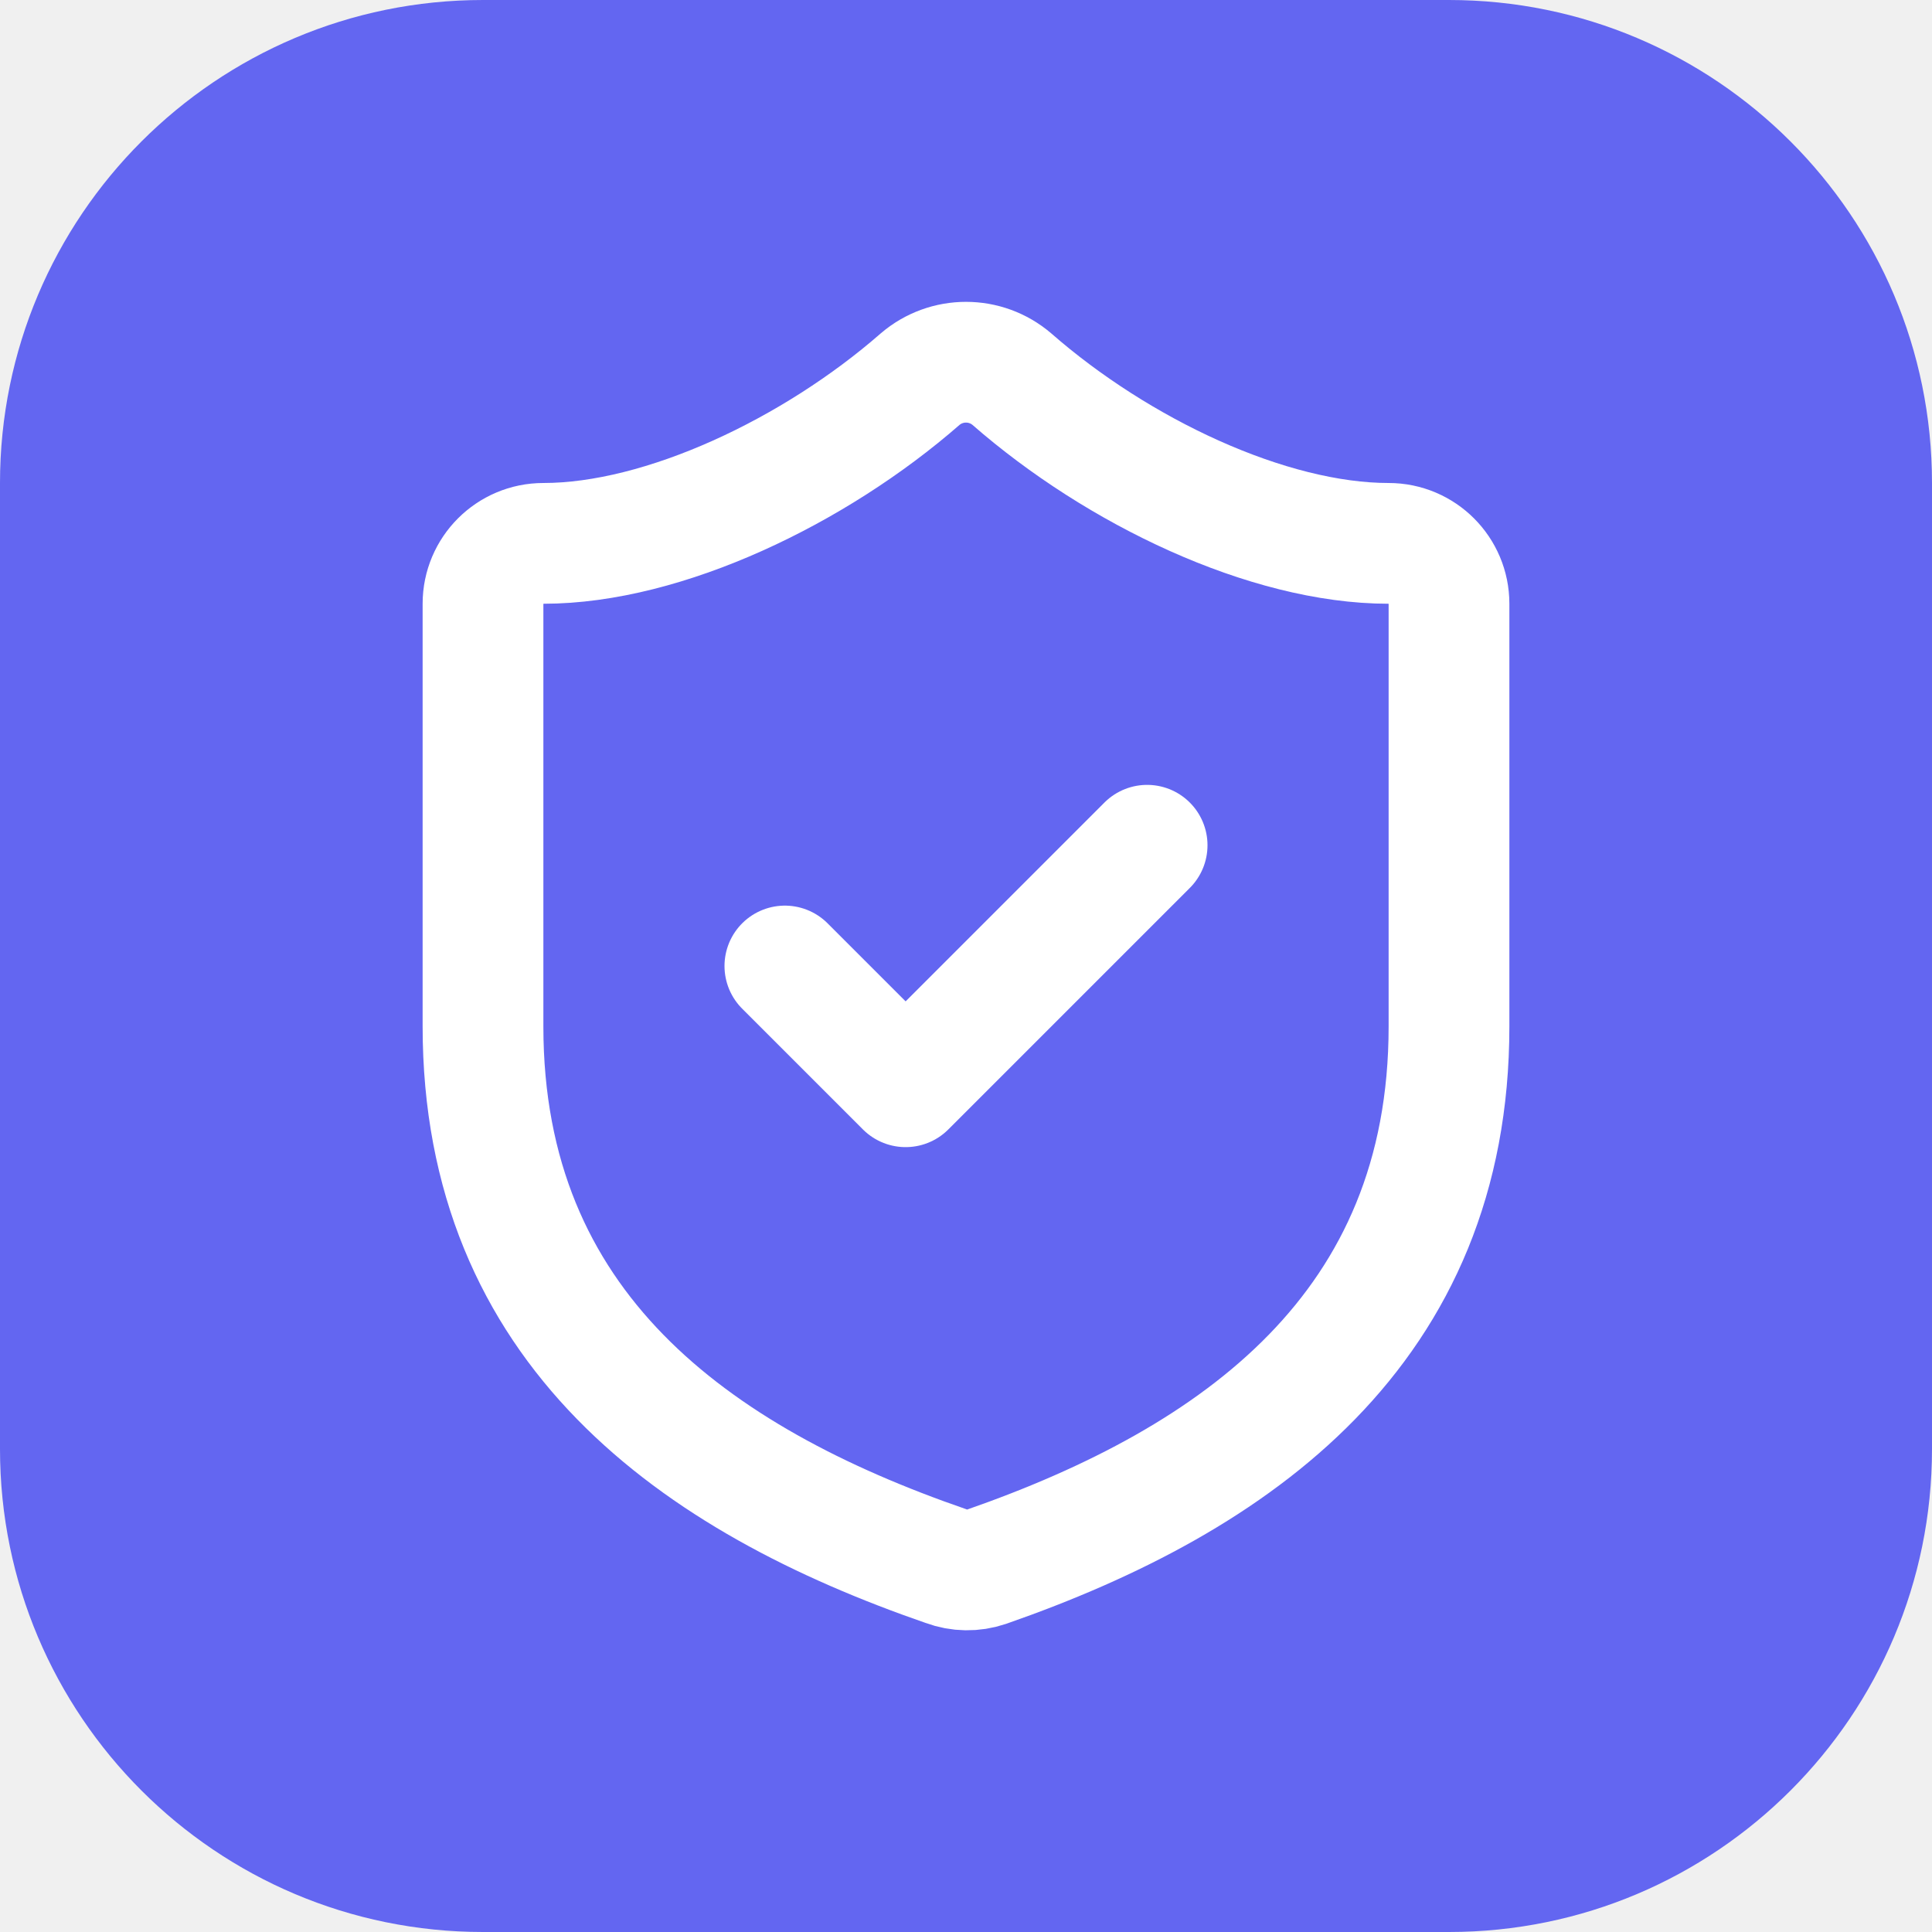
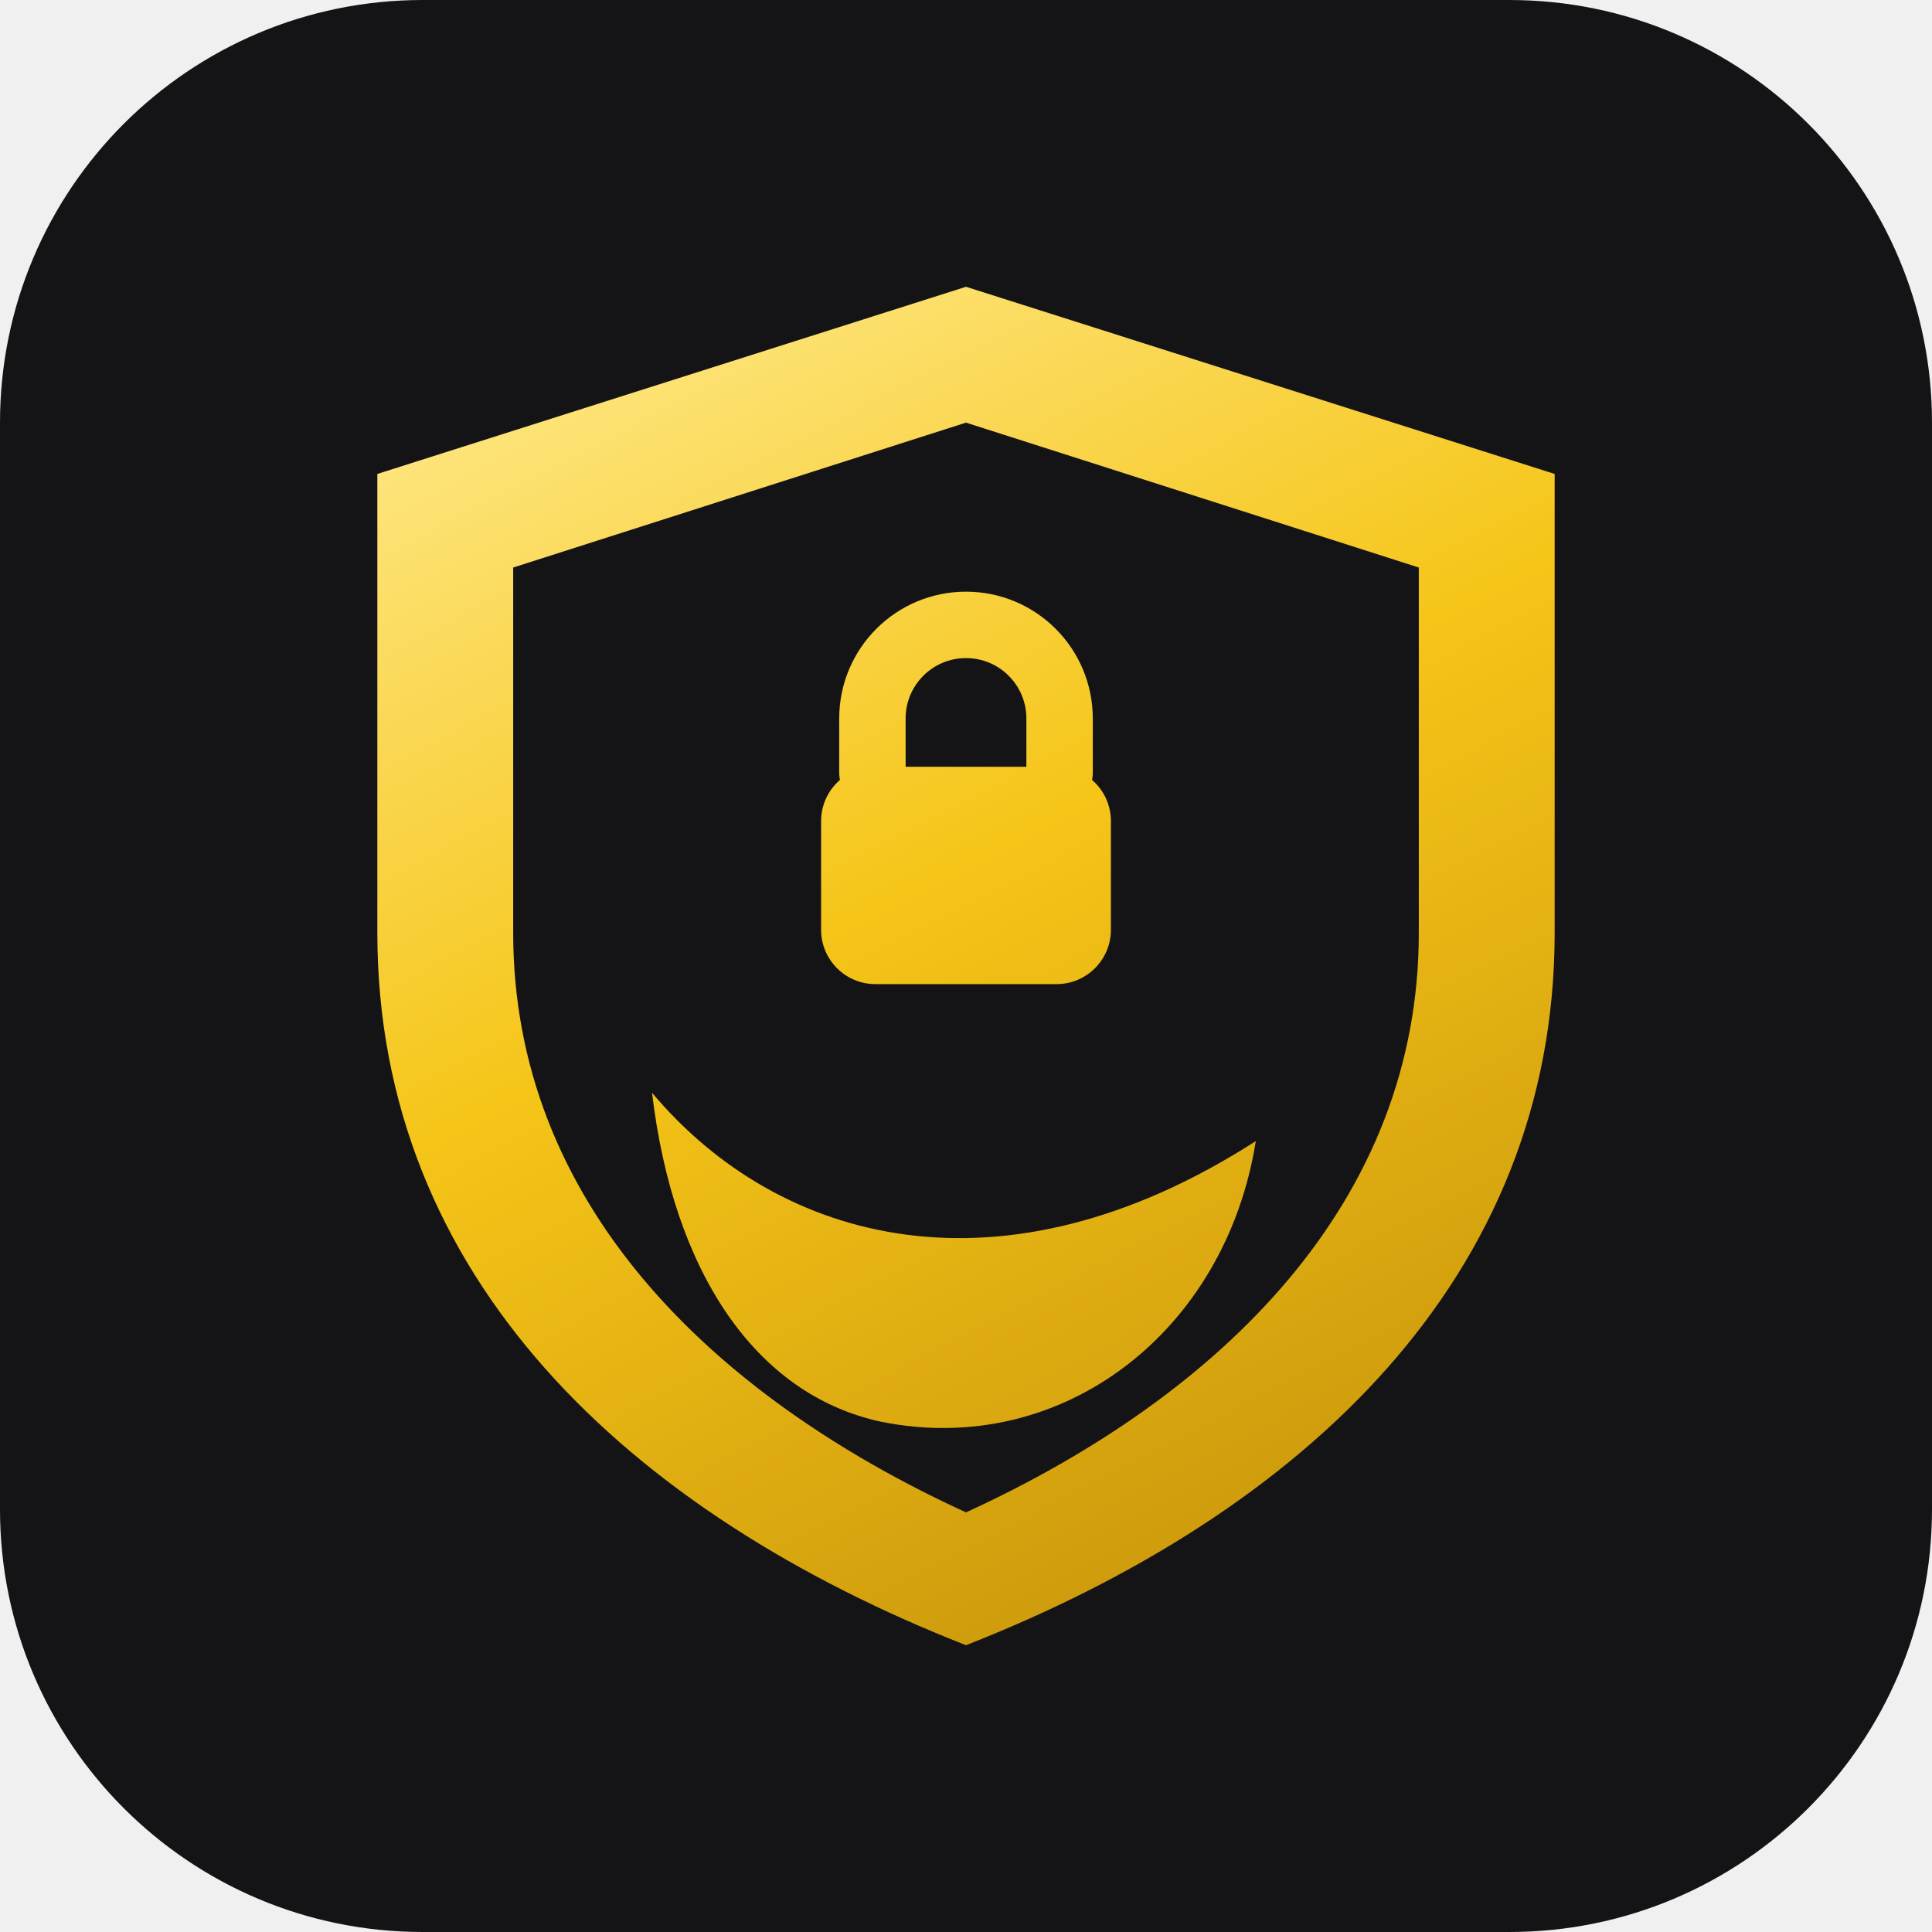
- <svg xmlns="http://www.w3.org/2000/svg" viewBox="0 0 32 32">
-   <rect width="32" height="32" rx="8" fill="#6366f1" />
-   <g transform="translate(4 4)" fill="none" stroke="#ffffff" stroke-width="2" stroke-linecap="round" stroke-linejoin="round">
-     <path d="M20 13c0 5-3.5 7.5-7.66 8.95a1 1 0 0 1-.67-.01C7.5 20.5 4 18 4 13V6a1 1 0 0 1 1-1c2 0 4.5-1.2 6.24-2.72a1.17 1.17 0 0 1 1.52 0C14.51 3.81 17 5 19 5a1 1 0 0 1 1 1z" />
-     <path d="m9 12 2 2 4-4" />
-   </g>
+ <svg xmlns="http://www.w3.org/2000/svg" viewBox="0 0 64 64" role="img" aria-label="BSD">
+   <defs>
+     <linearGradient id="fav-gold" x1="20" y1="8" x2="46" y2="58" gradientUnits="userSpaceOnUse">
+       <stop offset="0" stop-color="#FFE98A" />
+       <stop offset=".42" stop-color="#F5C518" />
+       <stop offset="1" stop-color="#C08C08" />
+     </linearGradient>
+   </defs>
+   <rect width="64" height="64" rx="14" fill="#141416" />
+   <path fill="url(#fav-gold)" d="M32 9.5 51.5 15.7v15.2c0 11.4-8.3 19.2-19.5 23.6-11.2-4.4-19.5-12.2-19.5-23.6V15.7Z" />
+   <path fill="#141416" d="M32 14 47 18.8v12.1c0 8.9-6.5 15.3-15 19.2-8.5-3.9-15-10.3-15-19.2V18.8Z" />
+   <path fill="none" stroke="url(#fav-gold)" stroke-width="2.2" stroke-linecap="round" d="M28.9 25.6v-1.8a3.1 3.1 0 0 1 6.2 0v1.8" />
+   <rect x="27.2" y="25.4" width="9.6" height="7.2" rx="1.8" fill="url(#fav-gold)" />
+   <path fill="url(#fav-gold)" d="M21.6 36.2c4.2 5 11.6 7 20 1.6-1 6.3-6.4 10.5-12.4 9.3-4.2-.9-6.9-5-7.6-10.9Z" />
</svg>
